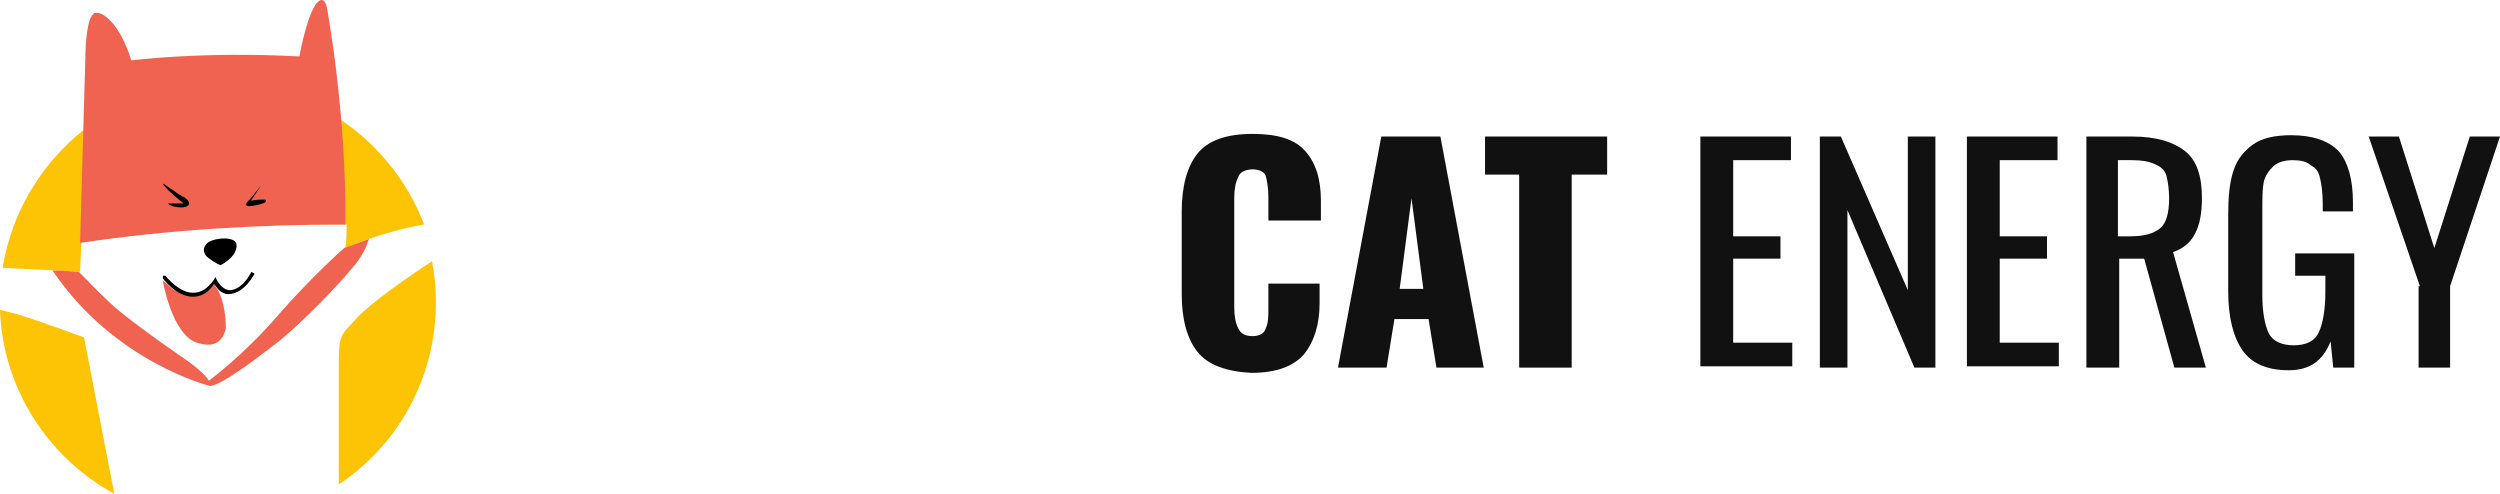
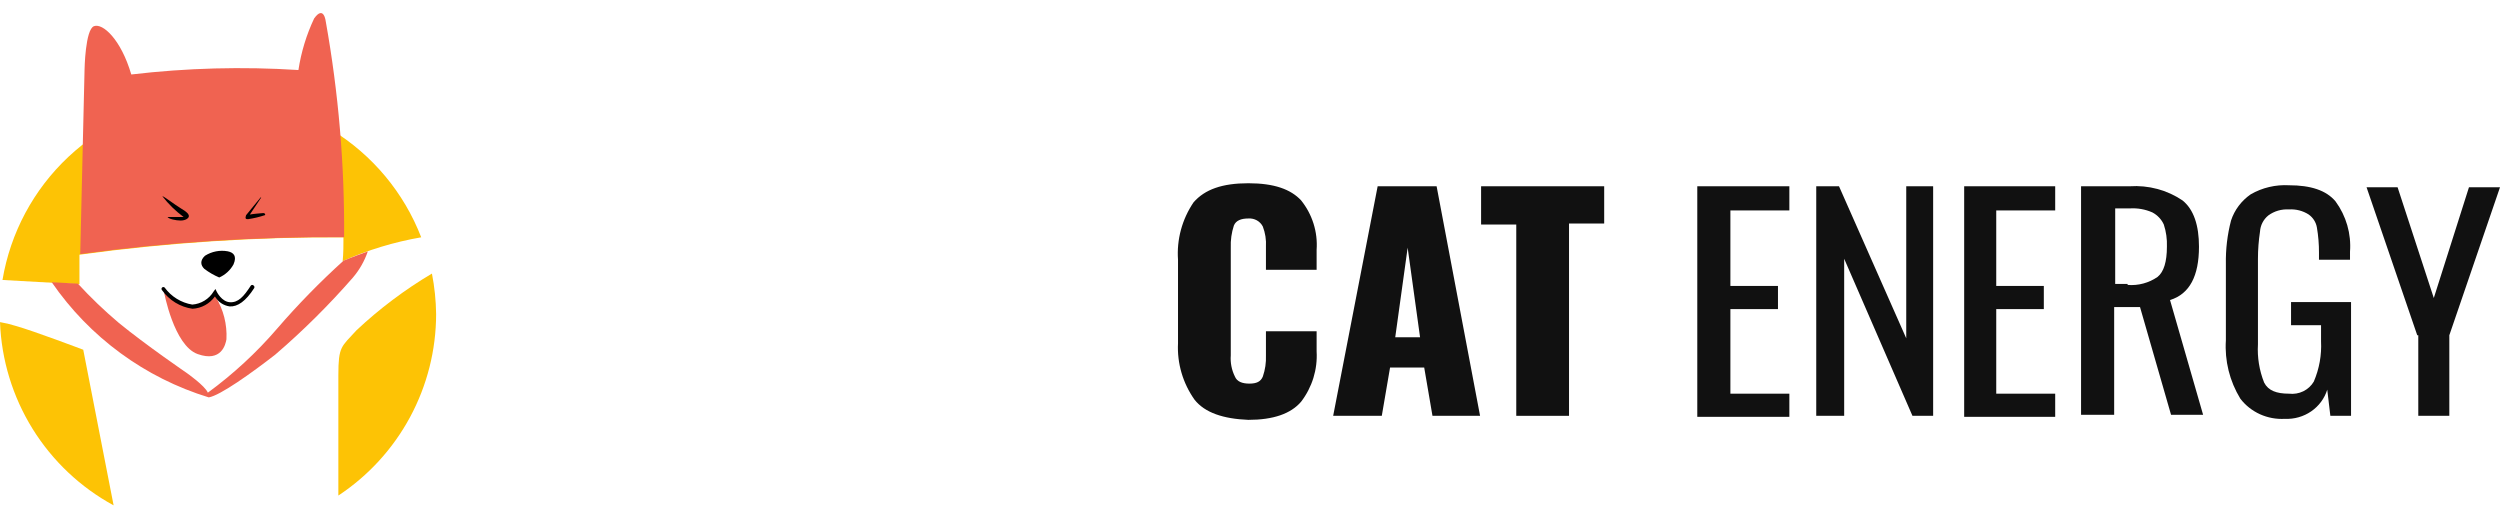
- <svg xmlns="http://www.w3.org/2000/svg" version="1.1" id="Layer_2" x="0px" y="0px" viewBox="0 0.002 190.4 37.598" style="enable-background:new 0 0 33.3 37.6;">
-   <style type="text/css">
-     .st0 {
-       fill: #FDC305;
-     }
-     .st1 {
-       fill: #F06351;
-     }
-   </style>
-   <g>
-     <path class="st0" d="M6.1,20.7l0.1-2.3c6.7-0.9,13.4-1.4,20.2-1.3c0,0.6,0,1.2-0.1,1.8c0,0,2.9-1.3,6-1.8     c-2.4-6.3-8.5-10.8-15.6-10.8c-8.3,0-15.2,6.1-16.5,14.1C2.4,20.5,6.1,20.7,6.1,20.7z" />
-     <path class="st0" d="M27.2,24.2c-1.2,1.3-1.4,1.2-1.4,3.5c0,0.9,0,4.9,0,9.2c4.5-3,7.4-8.1,7.4-13.9c0-1.1-0.1-2.1-0.3-3.1     C31.2,21,28.2,23.1,27.2,24.2z" />
-     <path class="st0" d="M6.4,25.7c0,0-3.8-1.4-5.2-1.8c-0.4-0.1-0.8-0.2-1.2-0.3c0.2,6,3.7,11.3,8.7,14L6.4,25.7z" />
-   </g>
-   <path class="st1" d="M26.3,17.1c0.1-8.5-1.4-16.5-1.4-16.5S24.7-0.6,24,0.4c-0.7,1.1-1.2,3.9-1.2,3.9c-7.4-0.4-12.8,0.3-12.8,0.3   C9.2,2,7.9,0.8,7.2,1C6.5,1.3,6.5,4.4,6.5,4.4L6.1,18.5C12.8,17.5,19.6,17.1,26.3,17.1z" />
-   <path d="M12.4,14c0-0.1,1,0.7,1.4,0.9c0.4,0.2,0.6,0.4,0.6,0.6c0,0.2-0.3,0.3-0.6,0.3s-0.9-0.1-1-0.3c0,0,0.6,0,0.9,0h0.3   C14.1,15.6,12.7,14.5,12.4,14z" />
-   <path d="M19.9,14.1c0,0-1,1.3-1.1,1.3c0,0.1-0.2,0.3,0.2,0.3s1.1-0.2,1.2-0.3c0.1-0.1,0.1-0.2-0.1-0.2c-0.2,0-0.7,0-1,0.1L19.9,14.1   C19.9,14.1,20,14,19.9,14.1z" />
-   <path d="M16.8,20.2c0,0,0.8-0.4,1.1-1c0.3-0.7,0-0.9-0.4-1c-0.5-0.1-1.3,0-1.7,0.3c-0.4,0.4-0.3,0.7-0.1,1   C15.9,19.7,16.5,20.1,16.8,20.2z" />
-   <path class="st1" d="M16.3,21.5c0,0-0.2,0.4-0.5,0.6c-0.2,0.2-0.6,0.4-1,0.4c-0.6,0-1.1-0.2-1.5-0.4c-0.2-0.1-0.4-0.3-0.5-0.4   c-0.2-0.2-0.4-0.3-0.4-0.3s0.7,4.1,2.6,4.7c1.8,0.6,2.1-0.7,2.2-1.1c0-0.3,0-2.1-0.8-3.2C16.5,21.4,16.4,21.6,16.3,21.5z" />
-   <g>
-     <path d="M14.7,22.6C14.7,22.6,14.7,22.6,14.7,22.6c-1.3,0-2.3-1.4-2.3-1.4c0-0.1,0-0.2,0-0.2c0.1,0,0.2,0,0.2,0c0,0,1,1.3,2.1,1.3     c0,0,0,0,0,0c0.6,0,1.1-0.3,1.6-1l0.1-0.2l0.1,0.2c0,0,0.4,0.8,1,0.8c0.5,0,1.1-0.4,1.6-1.3c0-0.1,0.1-0.1,0.2,0     c0.1,0,0.1,0.1,0,0.2c-0.6,1-1.3,1.4-1.9,1.4c-0.6,0-0.9-0.5-1.1-0.8C15.9,22.3,15.3,22.6,14.7,22.6z" />
-   </g>
-   <path class="st1" d="M26.2,18.9c0,0-2.5,2.2-5.1,5.2S15.9,29,15.9,29c-0.2-0.5-1.6-1.5-1.6-1.5s-3.1-2.1-5.2-3.8   c-1.2-1-2.3-2.2-3.1-3c-0.3,0-1.1-0.1-2-0.1c4.7,7,12,8.8,12,8.8c0.9-0.1,3.3-1.9,5.1-3.3c1.8-1.4,4.8-4.5,5.9-5.9   c0.6-0.7,0.9-1.4,1.1-2C27,18.6,26.2,18.9,26.2,18.9z" />
-   <g transform="matrix(1, 0, 0, 1, 90, 10.2)">
-     <path class="st0" d="M1.2,16.6c-0.8-1-1.2-2.5-1.2-4.4V5.9c0-1.9,0.4-3.4,1.2-4.4C2,0.5,3.4,0,5.4,0c1.9,0,3.2,0.4,4,1.3     c0.8,0.9,1.2,2.1,1.2,3.8v1.5H6.6V4.8c0-0.7-0.1-1.2-0.2-1.6C6.3,2.9,5.9,2.7,5.4,2.7S4.4,2.9,4.3,3.3C4.1,3.7,4,4.2,4,4.9v8.3     c0,0.7,0.1,1.2,0.3,1.6c0.2,0.4,0.5,0.6,1.1,0.6c0.5,0,0.9-0.2,1-0.6c0.2-0.4,0.2-0.9,0.2-1.6v-1.8h3.9v1.5c0,1.6-0.4,2.9-1.2,3.9     c-0.8,0.9-2.1,1.4-4,1.4C3.4,18.1,2,17.6,1.2,16.6z" style="fill: rgb(17, 17, 17);" />
-     <path class="st0" d="M15.2,0.2h4.5L23,17.8h-3.6l-0.6-3.7h-2.6l-0.6,3.7h-3.7L15.2,0.2z M18.4,11.8l-0.9-6.9l-0.9,6.9H18.4z" style="fill: rgb(17, 17, 17);" />
-     <path class="st0" d="M25.8,3.1h-2.7V0.2h9.3v2.9h-2.7v14.7h-4V3.1z" style="fill: rgb(17, 17, 17);" />
-     <path class="st0" d="M39.5,0.2h6.9v1.8H42v5.8h3.6v1.7H42v6.4h4.5v1.8h-7V0.2z" style="fill: rgb(17, 17, 17);" />
-     <path class="st0" d="M48.5,0.2h1.7l5.1,11.7V0.2h2.1v17.6h-1.6l-5.1-12v12h-2.1V0.2z" style="fill: rgb(17, 17, 17);" />
-     <path class="st0" d="M59.8,0.2h6.9v1.8h-4.4v5.8h3.6v1.7h-3.6v6.4h4.5v1.8h-7V0.2z" style="fill: rgb(17, 17, 17);" />
-     <path class="st0" d="M68.8,0.2h3.6c1.8,0,3.1,0.4,4,1.1s1.3,1.9,1.3,3.6c0,2.3-0.7,3.6-2.2,4.1l2.5,8.8h-2.4l-2.3-8.3h-1.9v8.3     h-2.5V0.2z M72.2,7.8c1.1,0,1.8-0.2,2.3-0.6C75,6.8,75.2,6,75.2,4.9c0-0.7-0.1-1.3-0.2-1.7s-0.4-0.7-0.9-0.9     c-0.4-0.2-1-0.3-1.7-0.3h-1.1v5.8H72.2z" style="fill: rgb(17, 17, 17);" />
-     <path class="st0" d="M80.8,16.5c-0.7-1-1.1-2.5-1.1-4.5V6.2c0-1.4,0.1-2.5,0.4-3.4c0.3-0.9,0.8-1.5,1.5-2c0.7-0.5,1.7-0.7,2.9-0.7     c1.6,0,2.8,0.4,3.6,1.2c0.7,0.8,1.1,2.1,1.1,3.9v0.7h-2.3V5.3c0-0.8-0.1-1.5-0.2-1.9c-0.1-0.5-0.3-0.8-0.7-1     C85.7,2.1,85.2,2,84.6,2c-0.7,0-1.2,0.2-1.5,0.5c-0.3,0.3-0.6,0.7-0.7,1.2c-0.1,0.5-0.1,1.2-0.1,2.1v6.5c0,1.3,0.2,2.3,0.5,2.9     c0.3,0.6,1,0.9,1.9,0.9c0.9,0,1.6-0.3,1.9-1c0.3-0.6,0.5-1.7,0.5-3.1v-1.2h-2.3V9.1h4.5v8.7h-1.6l-0.2-2c-0.6,1.5-1.6,2.2-3.2,2.2     C82.7,18,81.5,17.5,80.8,16.5z" style="fill: rgb(17, 17, 17);" />
-     <path class="st0" d="M94.3,11.6L90.4,0.2h2.3l2.7,8.5l2.7-8.5h2.3l-3.8,11.4v6.2h-2.4V11.6z" style="fill: rgb(17, 17, 17);" />
-   </g>
+ <svg xmlns="http://www.w3.org/2000/svg" width="191" height="39" viewBox="0 0 191 39" fill="none">
+   <path d="M91.264 30.538C90.37 29.276 89.925 27.763 90 26.231V19.846C89.892 18.298 90.308 16.758 91.186 15.461C92.055 14.461 93.398 14 95.374 14C97.35 14 98.614 14.461 99.404 15.308C100.263 16.379 100.685 17.721 100.59 19.077V20.615H96.718V18.846C96.749 18.323 96.668 17.799 96.48 17.308C96.38 17.109 96.221 16.945 96.024 16.835C95.827 16.726 95.6 16.676 95.374 16.692C94.821 16.692 94.426 16.846 94.268 17.231C94.089 17.777 94.009 18.35 94.031 18.923V27.154C93.989 27.71 94.098 28.267 94.347 28.769C94.505 29.154 94.9 29.308 95.453 29.308C96.006 29.308 96.322 29.154 96.48 28.769C96.66 28.249 96.74 27.702 96.718 27.154V25.308H100.59V26.846C100.67 28.224 100.251 29.585 99.404 30.692C98.614 31.615 97.271 32.077 95.374 32.077C93.477 32 92.055 31.538 91.264 30.538Z" fill="#111111" />
+   <path d="M105.253 14.231H109.757L113.077 31.769H109.441L108.809 28.077H106.201L105.569 31.769H101.854L105.253 14.231ZM108.493 25.769L107.545 18.923L106.596 25.769H108.493Z" fill="#111111" />
+   <path d="M115.843 17.154H113.156V14.231H122.56V17.077H119.873V31.769H115.843V17.154Z" fill="#111111" />
+   <path d="M129.752 14.231H136.707V16.077H132.202V21.846H135.837V23.615H132.202V30.077H136.707V31.846H129.673V14.231H129.752Z" fill="#111111" />
+   <path d="M138.761 14.231H140.5L145.637 25.846V14.231H147.692V31.769H146.111L140.895 19.769V31.769H138.761V14.231Z" fill="#111111" />
+   <path d="M150.063 14.231H157.017V16.077H152.513V21.846H156.148V23.615H152.513V30.077H157.017V31.846H150.063V14.231Z" fill="#111111" />
+   <path d="M159.072 14.231H162.707C164.137 14.135 165.559 14.514 166.738 15.308C167.607 16 168.002 17.231 168.002 18.846C168.002 21.077 167.291 22.462 165.79 22.923L168.318 31.692H165.869L163.498 23.462H161.522V31.692H158.993V14.231H159.072ZM162.549 21.769C163.364 21.835 164.176 21.616 164.841 21.154C165.315 20.769 165.552 20 165.552 18.846C165.574 18.273 165.494 17.7 165.315 17.154C165.137 16.762 164.832 16.437 164.446 16.231C163.902 15.989 163.304 15.884 162.707 15.923H161.601V21.692H162.549V21.769Z" fill="#111111" />
+   <path d="M171.164 30.462C170.342 29.117 169.956 27.562 170.057 26V20.154C170.038 19.039 170.17 17.927 170.452 16.846C170.717 16.039 171.244 15.337 171.954 14.846C172.836 14.338 173.854 14.097 174.878 14.154C176.538 14.154 177.723 14.539 178.434 15.385C179.252 16.502 179.644 17.862 179.541 19.231V19.846H177.17V19.308C177.173 18.663 177.12 18.02 177.012 17.385C176.945 16.983 176.718 16.623 176.379 16.385C175.935 16.101 175.408 15.966 174.878 16C174.311 15.965 173.75 16.128 173.297 16.462C173.111 16.614 172.959 16.802 172.851 17.013C172.742 17.225 172.679 17.456 172.665 17.692C172.561 18.38 172.508 19.074 172.507 19.769V26.308C172.449 27.304 172.61 28.301 172.981 29.231C173.297 29.846 173.93 30.077 174.878 30.077C175.252 30.122 175.632 30.059 175.97 29.895C176.307 29.73 176.587 29.473 176.775 29.154C177.192 28.181 177.381 27.13 177.328 26.077V24.846H175.036V23.077H179.62V31.769H178.039L177.802 29.769C177.595 30.439 177.163 31.023 176.576 31.427C175.989 31.831 175.28 32.033 174.562 32C173.909 32.037 173.256 31.916 172.663 31.648C172.07 31.379 171.555 30.972 171.164 30.462Z" fill="#111111" />
+   <path d="M184.678 25.615L180.805 14.308H183.176L185.942 22.769L188.629 14.308H191L187.128 25.615V31.769H184.757V25.615H184.678Z" fill="#111111" />
+   <path d="M6.07 21.72V19.46C12.754 18.542 19.494 18.098 26.24 18.13C26.24 18.73 26.24 19.34 26.18 19.95C28.098 19.099 30.113 18.488 32.18 18.13C30.863 14.722 28.462 11.841 25.347 9.931C22.232 8.021 18.576 7.186 14.941 7.557C11.306 7.927 7.894 9.482 5.229 11.981C2.563 14.48 0.793 17.786 0.19 21.39L6.07 21.72Z" fill="#FDC305" />
+   <path d="M27.24 25.23C26.08 26.51 25.85 26.43 25.85 28.68C25.85 29.59 25.85 33.58 25.85 37.86C28.142 36.346 30.024 34.288 31.328 31.869C32.632 29.451 33.316 26.747 33.32 24C33.307 22.959 33.2 21.922 33 20.9C30.928 22.13 28.997 23.581 27.24 25.23Z" fill="#FDC305" />
+   <path d="M6.36 26.72C6.36 26.72 2.57 25.28 1.17 24.89C0.787 24.769 0.396 24.676 0 24.61C0.108 27.496 0.966 30.304 2.487 32.759C4.009 35.213 6.143 37.23 8.68 38.61L6.36 26.72Z" fill="#FDC305" />
+   <path d="M26.29 18.12C26.331 12.599 25.862 7.085 24.89 1.65C24.89 1.65 24.75 0.36 24 1.41C23.411 2.658 23.007 3.985 22.8 5.35C18.542 5.076 14.268 5.19 10.03 5.69C9.24 3 7.85 1.75 7.18 2C6.51 2.25 6.46 5.31 6.46 5.31L6.13 19.41C12.811 18.506 19.548 18.075 26.29 18.12Z" fill="#F06351" />
+   <path d="M12.41 15C12.41 14.91 13.41 15.68 13.82 15.92C14.23 16.16 14.43 16.34 14.43 16.51C14.43 16.68 14.16 16.85 13.8 16.85C13.44 16.85 12.89 16.73 12.8 16.58H13.74H14.03C13.421 16.129 12.876 15.598 12.41 15Z" fill="black" />
+   <path d="M19.89 15.11L18.8 16.44C18.8 16.5 18.63 16.79 18.98 16.74C19.394 16.678 19.802 16.581 20.2 16.45C20.31 16.45 20.27 16.26 20.09 16.28C19.91 16.3 19.4 16.33 19.09 16.39L19.93 15.13C19.93 15.13 20 15 19.89 15.11Z" fill="black" />
+   <path d="M16.75 21.2C17.213 20.996 17.597 20.644 17.84 20.2C18.12 19.55 17.84 19.29 17.4 19.2C16.798 19.09 16.177 19.212 15.66 19.54C15.27 19.9 15.32 20.26 15.61 20.54C15.961 20.806 16.344 21.028 16.75 21.2Z" fill="black" />
+   <path d="M16.35 22.45C16.238 22.678 16.082 22.883 15.89 23.05C15.605 23.279 15.255 23.412 14.89 23.43C14.364 23.472 13.841 23.319 13.42 23C13.222 22.881 13.044 22.732 12.89 22.56C12.79 22.449 12.667 22.36 12.53 22.3C12.53 22.3 13.28 26.4 15.1 27.05C16.92 27.7 17.24 26.3 17.3 25.92C17.36 24.785 17.074 23.659 16.48 22.69C16.46 22.38 16.45 22.58 16.35 22.45Z" fill="#F06351" />
+   <path d="M14.71 23.59C14.245 23.525 13.799 23.365 13.398 23.121C12.998 22.877 12.651 22.553 12.38 22.17C12.367 22.157 12.356 22.141 12.349 22.124C12.342 22.107 12.338 22.089 12.338 22.07C12.338 22.051 12.342 22.033 12.349 22.016C12.356 21.999 12.367 21.983 12.38 21.97C12.393 21.957 12.409 21.946 12.426 21.939C12.443 21.932 12.461 21.928 12.48 21.928C12.499 21.928 12.517 21.932 12.534 21.939C12.551 21.946 12.567 21.957 12.58 21.97C13.085 22.664 13.843 23.131 14.69 23.27C15.022 23.245 15.343 23.141 15.626 22.967C15.91 22.793 16.148 22.554 16.32 22.27L16.46 22.08L16.56 22.29C16.56 22.29 16.93 23.05 17.56 23.09C18.19 23.13 18.61 22.68 19.17 21.81C19.183 21.797 19.199 21.786 19.216 21.779C19.233 21.772 19.251 21.768 19.27 21.768C19.289 21.768 19.307 21.772 19.324 21.779C19.341 21.786 19.357 21.797 19.37 21.81C19.402 21.831 19.425 21.863 19.435 21.9C19.444 21.937 19.439 21.977 19.42 22.01C18.78 23.01 18.15 23.45 17.54 23.41C17.308 23.376 17.087 23.29 16.893 23.159C16.699 23.027 16.537 22.853 16.42 22.65C16.223 22.924 15.968 23.151 15.672 23.314C15.376 23.477 15.047 23.571 14.71 23.59Z" fill="black" />
+   <path d="M26.24 19.92C24.445 21.544 22.751 23.277 21.17 25.11C19.599 26.936 17.824 28.577 15.88 30C15.66 29.47 14.26 28.49 14.26 28.49C14.26 28.49 11.13 26.35 9.08 24.67C7.974 23.737 6.929 22.735 5.95 21.67L3.95 21.56C6.84 25.765 11.07 28.868 15.95 30.36C16.81 30.22 19.22 28.5 21.02 27.1C23.139 25.282 25.124 23.313 26.96 21.21C27.462 20.621 27.849 19.942 28.1 19.21C27 19.6 26.24 19.92 26.24 19.92Z" fill="#F06351" />
</svg>
